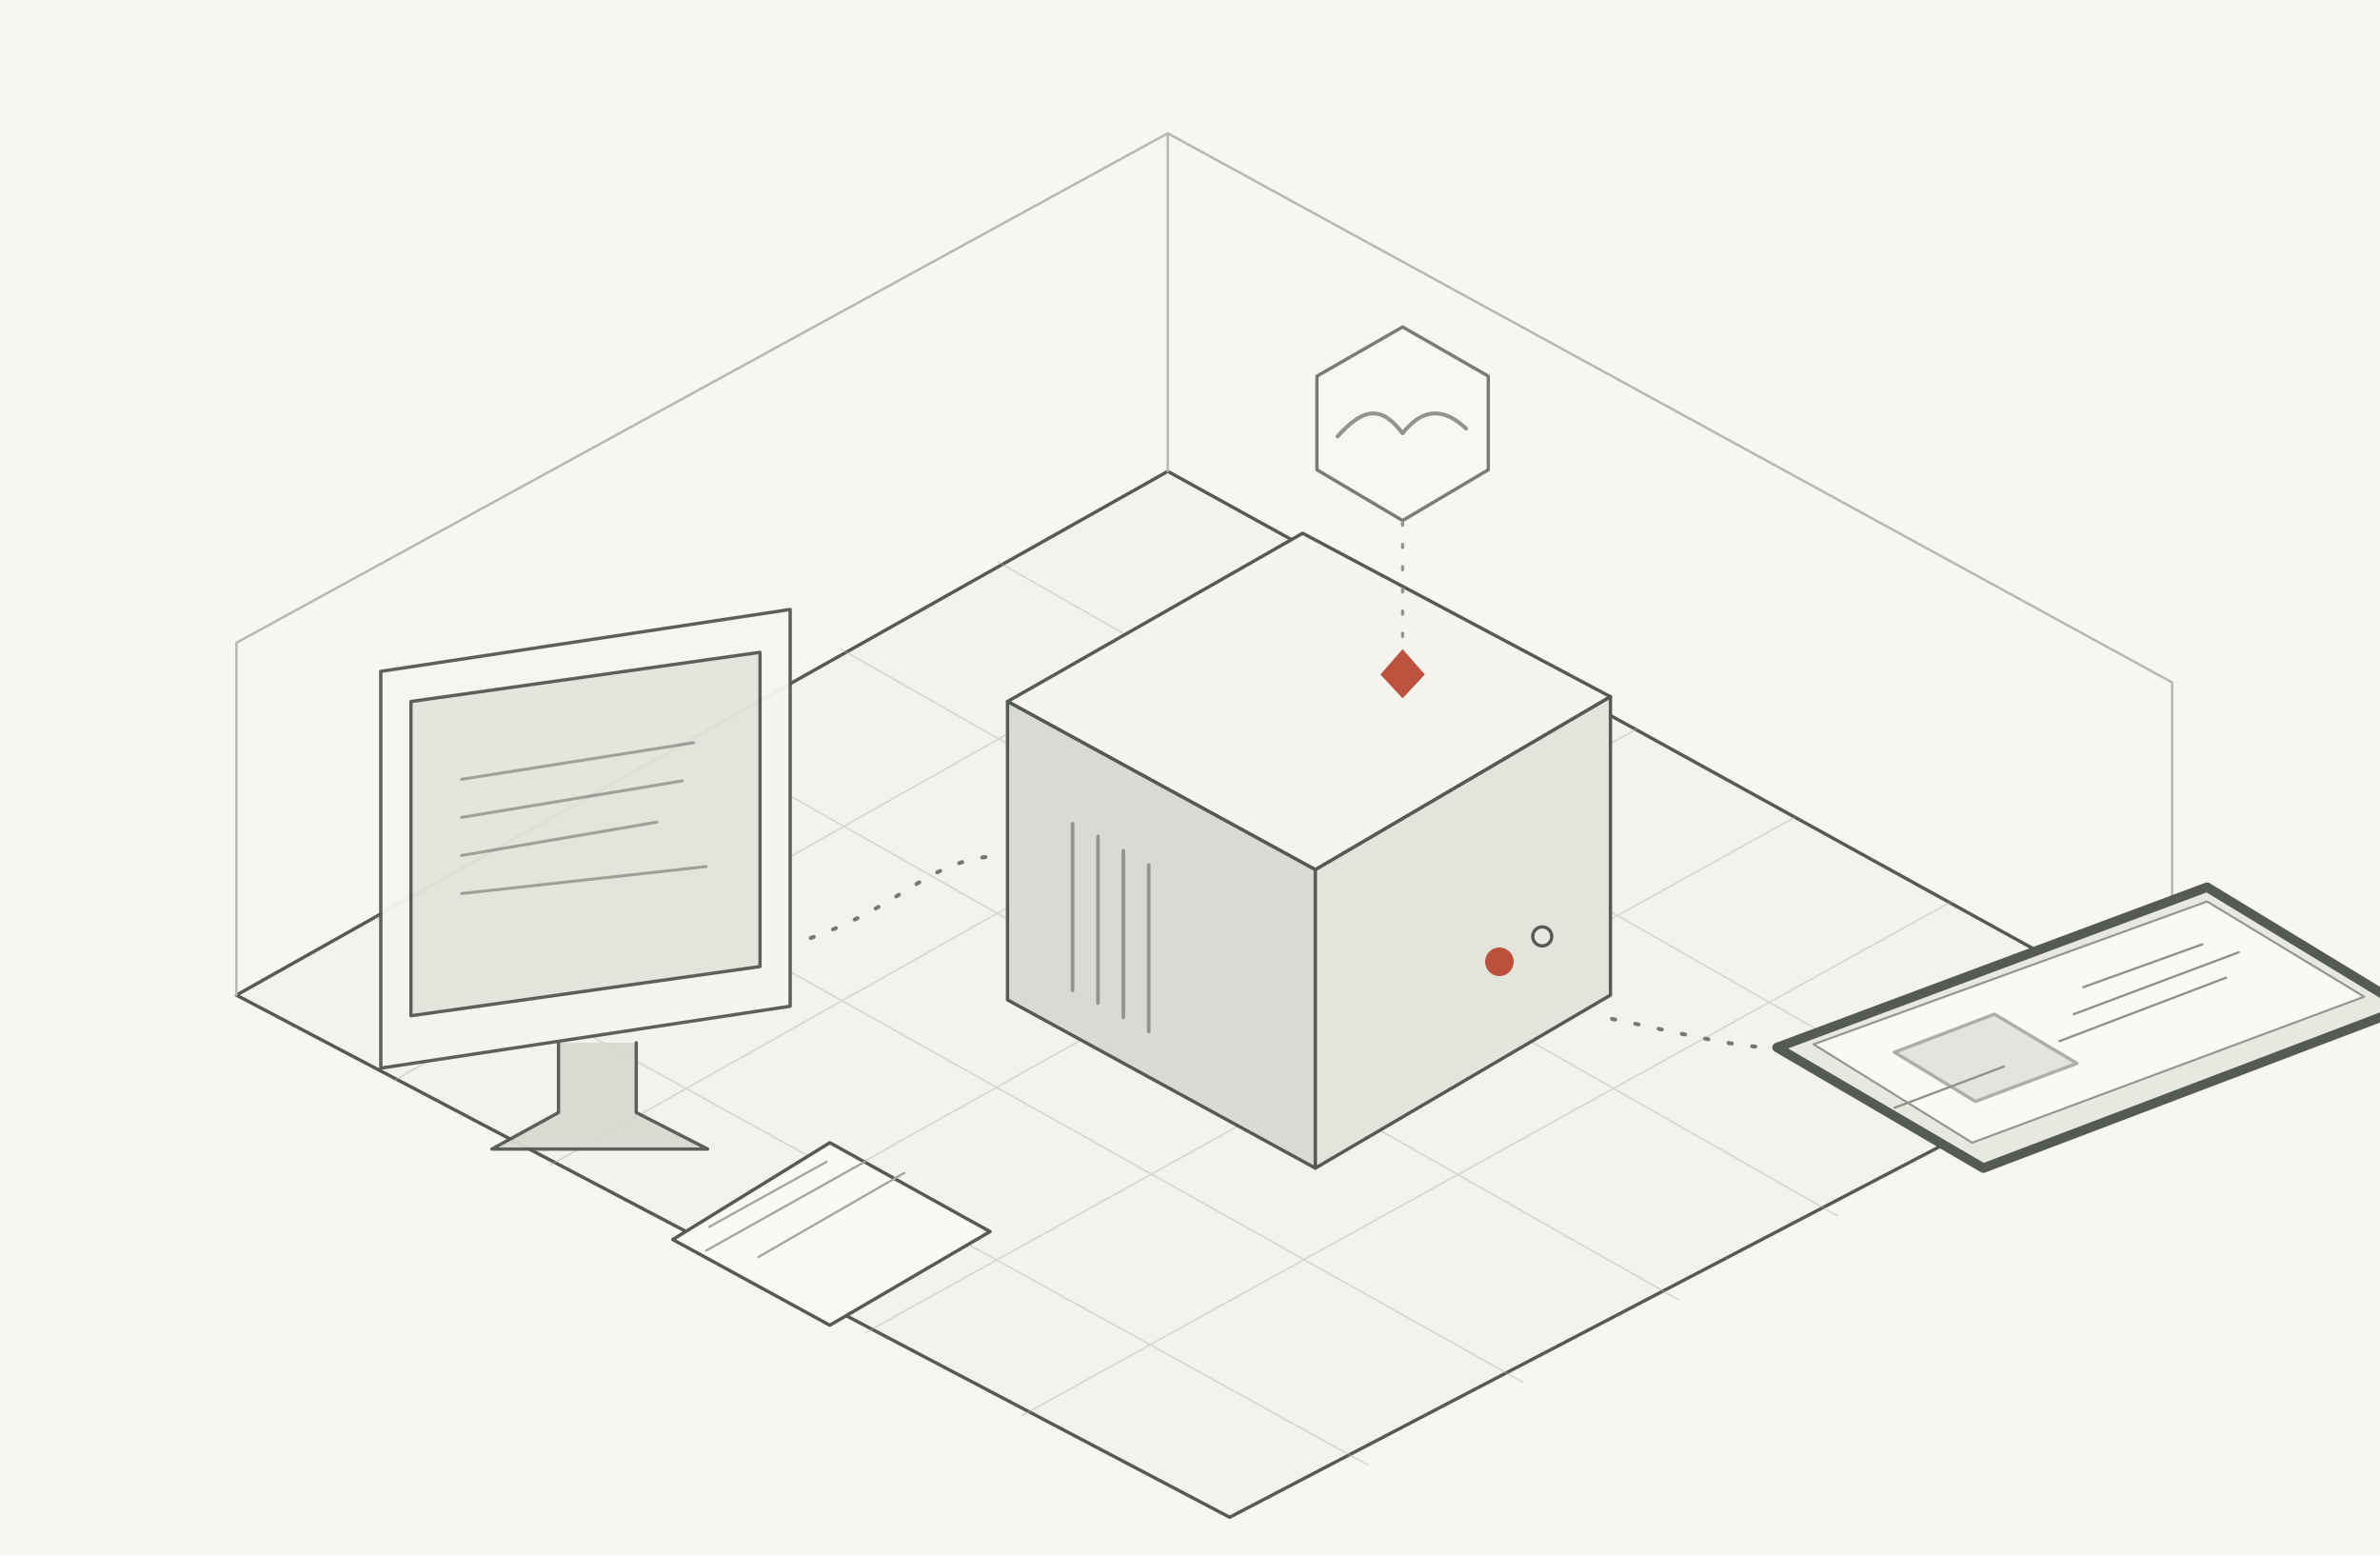
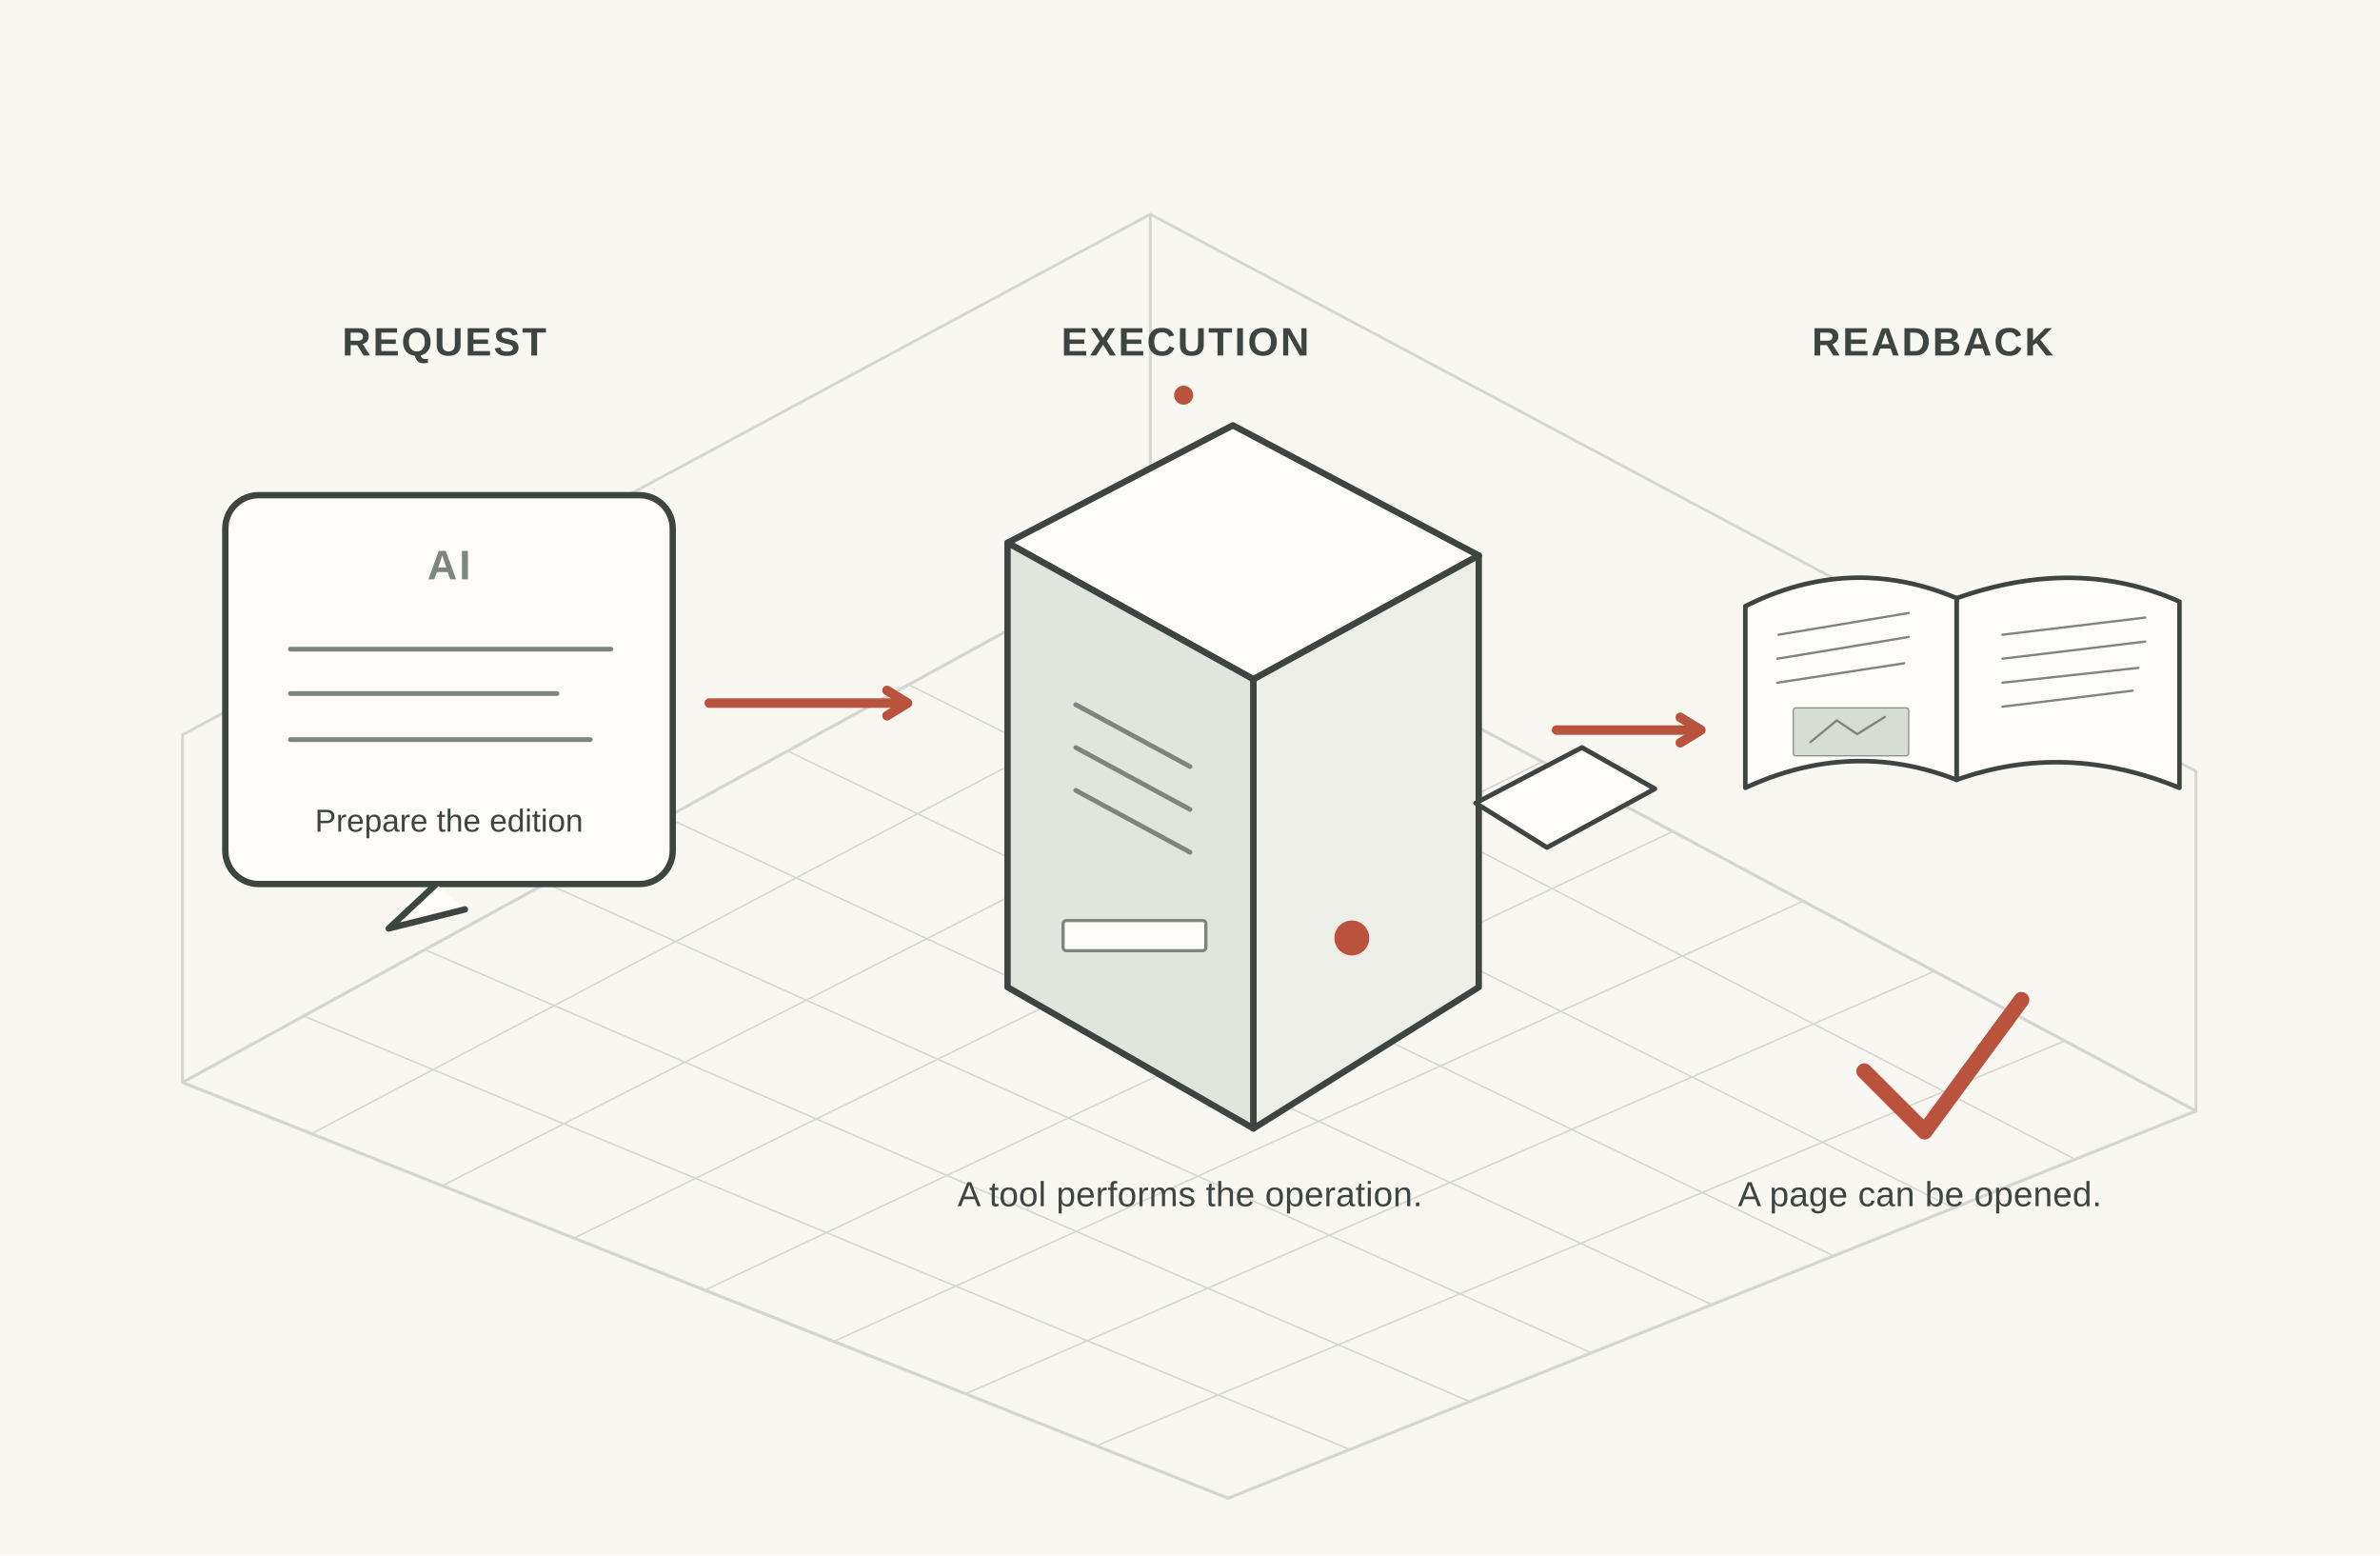
<svg xmlns="http://www.w3.org/2000/svg" viewBox="0 0 1500 980" role="img">
-   <rect width="1500" height="980" fill="#f7f6f0" />
-   <g stroke="#555a54" stroke-width="2.1" stroke-linejoin="round" stroke-linecap="round">
-     <path d="M149 627 736 297 1369 646 775 956Z" fill="#e9e8e1" fill-opacity=".32" />
-     <path d="M149 627V405L736 84V297" fill="none" stroke="#b6b7ae" stroke-width="1.5" />
-     <path d="M736 84 1369 430V646" fill="none" stroke="#b6b7ae" stroke-width="1.5" />
-     <g stroke="#afb0a9" stroke-width="1" opacity=".42">
-       <path d="M248 681 834 350M347 734 933 404M446 787 1032 459M545 840 1131 515M644 892 1230 568" />
-       <path d="M237 578 862 923M335 521 960 871M432 464 1058 819M530 409 1158 766M629 354 1256 712" />
-     </g>
-     <g opacity=".96">
-       <path d="M240 423 l258 -39 v250 l-258 39Z" fill="#f6f5ef" />
-       <path d="M259 442 l220 -31 v198 l-220 31Z" fill="#e3e4dc" />
-       <path d="M291 491 l146 -23 M291 515 l139 -23 M291 539 l123 -21 M291 563 l154 -17" stroke="#9b9e96" stroke-width="1.9" />
-       <path d="M352 657v44 l-42 23 h136 l-45 -23 v-44" fill="#d8d9d1" />
-     </g>
-     <path d="M424 781 523 720 624 776 523 835Z" fill="#faf9f3" />
-     <path d="M447 773 521 732 M445 788 545 732 M478 792 570 739" stroke="#a4a69e" stroke-width="1.4" />
-     <path d="M635 442 l186 -106 194 103 -186 109Z" fill="#f5f4ee" />
-     <path d="M635 442 l194 106 v188 l-194 -106Z" fill="#d8dad3" />
-     <path d="M829 548 l186 -109 v188 l-186 109Z" fill="#e3e4dc" />
-     <g stroke="#92958d" stroke-width="2.3">
-       <path d="M676 519v105 M692 527v105 M708 536v105 M724 545v105" />
-     </g>
-     <circle cx="945" cy="606" r="9" fill="#bb503d" stroke="none" />
-     <circle cx="972" cy="590" r="6" fill="#e7e8e1" />
-     <path d="M1120 660 l271 -101 125 76 -266 101Z" fill="#e7e8e0" stroke-width="6" />
-     <path d="M1143 658 l248 -90 99 60 -247 92Z" fill="#faf9f5" stroke="#92968e" stroke-width="1.3" />
-     <path d="M1194 663 l63 -24 52 31 -64 24Z" fill="#e2e4dd" stroke="#abb0a6" />
-     <path d="M1313 622 l75 -27 M1307 639 l104 -39 M1298 656 l105 -40 M1194 698 l69 -26" stroke="#8e9188" stroke-width="1.4" />
-     <path d="M511 591 C573 569 584 541 632 539 M1016 642 C1060 651 1094 660 1117 660" stroke="#737a73" stroke-width="2.5" stroke-dasharray="2 13" fill="none" />
-     <path d="M830 237l54 -31 54 31v59l-54 32-54-32Z" fill="#f9f7f1" stroke="#777c76" />
-     <path d="M843 275c17-19 28-19 41-2 11-14 24-18 40-3" fill="none" stroke="#92958e" stroke-width="2.5" />
-     <path d="M884 329v96" stroke="#92958e" stroke-width="2" stroke-dasharray="2 12" />
-     <path d="M870 425l14 15 14-15-14-16Z" fill="#bd523f" stroke="none" />
+   <rect x="0" y="0" width="1500" height="980" rx="0" fill="#f8f7f2" stroke="none" stroke-width="0" />
+   <g fill="none" stroke="#b9bdb5" stroke-width="1.4" opacity=".62">
+     <path d="M115,682 L725,348 L1384,700 L774,944 Z" fill="none" stroke="#bfc4bd" stroke-width="2" stroke-linecap="round" stroke-linejoin="round" />
+     <path d="M115,682 L115,463 L725,135 L725,348 M725,135 L1384,486 L1384,700" fill="none" stroke="#bfc4bd" stroke-width="1.8" stroke-linecap="round" stroke-linejoin="round" />
+     <line x1="191" y1="640" x2="850" y2="913" stroke="#bfc4bd" stroke-width="1" />
+     <line x1="267" y1="598" x2="926" y2="883" stroke="#bfc4bd" stroke-width="1" />
+     <line x1="343" y1="556" x2="1002" y2="852" stroke="#bfc4bd" stroke-width="1" />
+     <line x1="420" y1="515" x2="1079" y2="822" stroke="#bfc4bd" stroke-width="1" />
+     <line x1="496" y1="473" x2="1155" y2="791" stroke="#bfc4bd" stroke-width="1" />
+     <line x1="572" y1="431" x2="1231" y2="761" stroke="#bfc4bd" stroke-width="1" />
+     <line x1="648" y1="389" x2="1307" y2="730" stroke="#bfc4bd" stroke-width="1" />
+     <line x1="197" y1="714" x2="807" y2="392" stroke="#bfc4bd" stroke-width="1" />
+     <line x1="279" y1="747" x2="889" y2="436" stroke="#bfc4bd" stroke-width="1" />
+     <line x1="362" y1="780" x2="972" y2="480" stroke="#bfc4bd" stroke-width="1" />
+     <line x1="444" y1="813" x2="1054" y2="524" stroke="#bfc4bd" stroke-width="1" />
+     <line x1="526" y1="845" x2="1136" y2="568" stroke="#bfc4bd" stroke-width="1" />
+     <line x1="609" y1="878" x2="1219" y2="612" stroke="#bfc4bd" stroke-width="1" />
+     <line x1="691" y1="911" x2="1301" y2="656" stroke="#bfc4bd" stroke-width="1" />
  </g>
+   <text x="280" y="224" font-size="25" fill="#3e4441" font-weight="600" text-anchor="middle" font-family="Arial,Helvetica,sans-serif" letter-spacing="1.3" stroke="none">REQUEST</text>
+   <text x="747" y="224" font-size="25" fill="#3e4441" font-weight="600" text-anchor="middle" font-family="Arial,Helvetica,sans-serif" letter-spacing="1.3" stroke="none">EXECUTION</text>
+   <text x="1218" y="224" font-size="25" fill="#3e4441" font-weight="600" text-anchor="middle" font-family="Arial,Helvetica,sans-serif" letter-spacing="1.3" stroke="none">READBACK</text>
+   <rect x="142" y="312" width="282" height="245" rx="21" fill="#fdfcf8" stroke="#3e4441" stroke-width="4" />
+   <text x="283" y="365" font-size="26" fill="#7d857e" font-weight="600" text-anchor="middle" font-family="Arial,Helvetica,sans-serif" letter-spacing="1.3" stroke="none">AI</text>
+   <path d="M183 409 H385 M183 437 H351 M183 466 H372" fill="none" stroke="#7d857e" stroke-width="3" stroke-linecap="round" stroke-linejoin="round" />
+   <text x="283" y="524" font-size="20" fill="#3e4441" font-weight="400" text-anchor="middle" font-family="Arial,Helvetica,sans-serif" letter-spacing="0" stroke="none">Prepare the edition</text>
+   <path d="M275 557 l-30 28 48 -12" fill="#fdfcf8" stroke="#3e4441" stroke-width="4" stroke-linecap="round" stroke-linejoin="round" />
+   <path d="M447,443 L565.5,443.0" fill="none" stroke="#b9533d" stroke-width="6" stroke-linecap="round" stroke-linejoin="round" />
+   <path d="M559.0,451.0 L572,443 L559.0,435.0" fill="none" stroke="#b9533d" stroke-width="6" stroke-linecap="round" stroke-linejoin="round" />
+   <path d="M635 342 l142 -74 155 82 -142 78Z" fill="#fdfcf8" stroke="#3e4441" stroke-width="4" stroke-linecap="round" stroke-linejoin="round" />
+   <path d="M635 342 l155 86 v283 l-155 -89Z" fill="#e2e5de" stroke="#3e4441" stroke-width="4" stroke-linecap="round" stroke-linejoin="round" />
+   <path d="M790 428 l142 -78 v272 l-142 89Z" fill="#eeeee8" stroke="#3e4441" stroke-width="4" stroke-linecap="round" stroke-linejoin="round" />
+   <path d="M678 444 l72 39 M678 471 l72 39 M678 498 l72 39" fill="none" stroke="#7d857e" stroke-width="3" stroke-linecap="round" stroke-linejoin="round" />
+   <rect x="670" y="580" width="90" height="19" rx="2" fill="#fdfcf8" stroke="#7d857e" stroke-width="2" />
+   <circle cx="852" cy="591" r="11" fill="#b9533d" stroke="none" stroke-width="1" />
+   <path d="M930 506 l67 -35 46 26 -68 37Z" fill="#fdfcf8" stroke="#3e4441" stroke-width="3" stroke-linecap="round" stroke-linejoin="round" />
+   <path d="M981,460 L1065.5,460.0" fill="none" stroke="#b9533d" stroke-width="6" stroke-linecap="round" stroke-linejoin="round" />
+   <path d="M1059.0,468.0 L1072,460 L1059.0,452.0" fill="none" stroke="#b9533d" stroke-width="6" stroke-linecap="round" stroke-linejoin="round" />
+   <g transform="translate(1100 320) scale(0.72)">
+     <path d="M0 86 Q92 40 185 79 L185 238 Q93 202 0 245 Z" fill="#fdfcf8" stroke="#3e4441" stroke-width="4" stroke-linecap="round" stroke-linejoin="round" />
+     <path d="M185 79 Q290 42 380 82 L380 245 Q280 204 185 238 Z" fill="#fdfcf8" stroke="#3e4441" stroke-width="4" stroke-linecap="round" stroke-linejoin="round" />
+     <path d="M185 79 L185 238" fill="none" stroke="#3e4441" stroke-width="3" stroke-linecap="round" stroke-linejoin="round" />
+     <path d="M29 111 L143 92 M28 132 L143 113 M28 153 L139 136 M225 111 L350 96 M225 132 L350 117 M225 153 L344 140 M225 174 L339 160" fill="none" stroke="#7d857e" stroke-width="2" stroke-linecap="round" stroke-linejoin="round" />
+     <rect x="42" y="175" width="101" height="42" rx="2" fill="#d7dcd4" stroke="#7d857e" stroke-width="1" />
+     <path d="M57 205 l23 -19 18 12 24 -15" fill="none" stroke="#7d857e" stroke-width="2" stroke-linecap="round" stroke-linejoin="round" />
+   </g>
+   <path d="M1175 675 l38 38 61 -83" fill="none" stroke="#b9533d" stroke-width="10" stroke-linecap="round" stroke-linejoin="round" />
+   <text x="750" y="760" font-size="22" fill="#3e4441" font-weight="400" text-anchor="middle" font-family="Arial,Helvetica,sans-serif" letter-spacing="0.15" stroke="none">A tool performs the operation.</text>
+   <text x="1210" y="760" font-size="22" fill="#3e4441" font-weight="400" text-anchor="middle" font-family="Arial,Helvetica,sans-serif" letter-spacing="0.15" stroke="none">A page can be opened.</text>
+   <circle cx="746" cy="249" r="6" fill="#b9533d" stroke="none" stroke-width="1" />
</svg>
